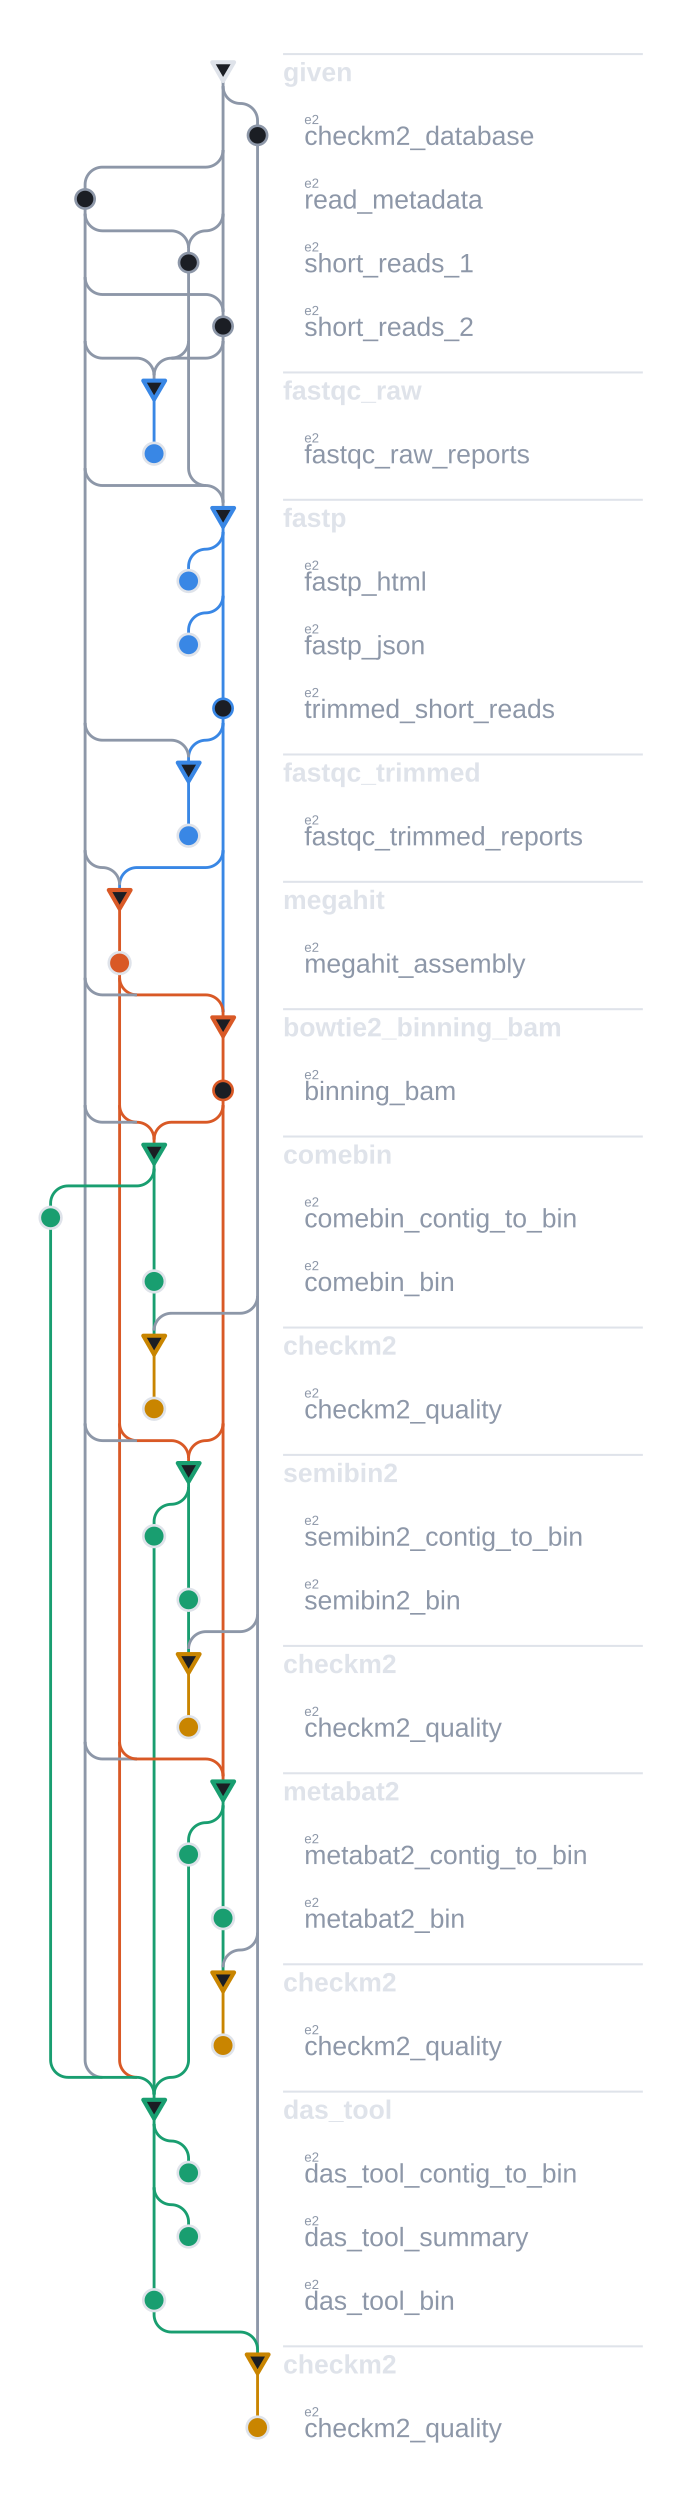
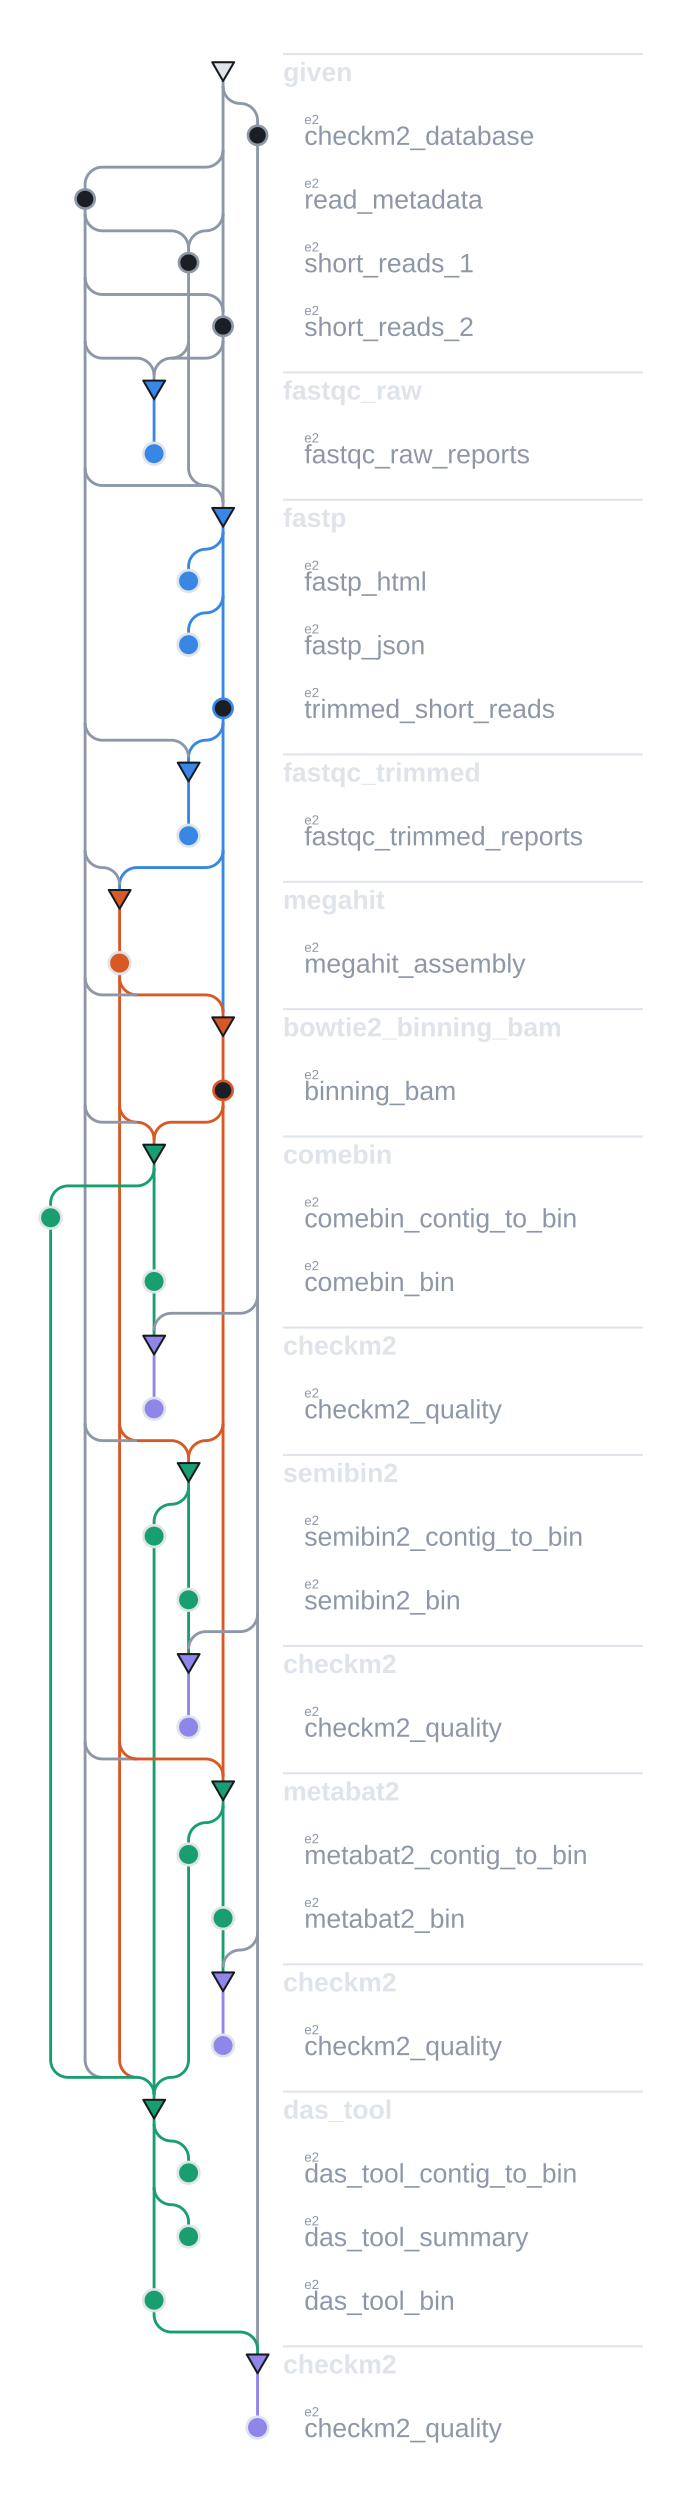
<svg xmlns="http://www.w3.org/2000/svg" width="334" height="1225" viewBox="0 0 334 1225">
  <g fill="none" stroke="#8D97A8" stroke-width="1.4" stroke-linejoin="round" stroke-linecap="butt">
    <path d="M 109.3,39.7 L 109.3,42.2 L 109.3,73.5 L 109.3,104.7 L 109.3,152.8 L 109.3,155.2" />
    <path d="M 109.3,164.6 L 109.3,167.1 L 109.3,246.3 L 109.3,248.9" />
    <path d="M 109.3,258.1 L 109.3,260.6 L 109.3,291.9 L 109.3,342.4" stroke="#3987e5" />
    <path d="M 109.3,351.8 L 109.3,354.2 L 109.3,416.6 L 109.3,495.9" stroke="#3987e5" />
    <path d="M 109.3,498.5 L 109.3,495.9 A 8.5,8.5 0 0 0 100.9,487.5 L 67.1,487.5 A 8.5,8.5 0 0 1 58.6,479.1" stroke="#d95926" />
    <path d="M 109.3,507.7 L 109.3,529.6" stroke="#d95926" />
    <path d="M 109.3,539.0 L 109.3,541.5 L 109.3,697.5 L 109.3,870.4 L 109.3,872.9" stroke="#d95926" />
    <path d="M 109.3,882.1 L 109.3,884.6 L 109.3,934.6" stroke="#199e70" />
    <path d="M 109.3,945.2 L 109.3,964.0 L 109.3,966.5" stroke="#199e70" />
-     <path d="M 109.3,975.7 L 109.3,997.0" stroke="#c98500" />
+     <path d="M 109.3,975.7 L 109.3,997.0" stroke="#9085e9" />
    <path d="M 126.2,61.6 L 126.2,59.1 A 8.4,8.4 0 0 0 117.8,50.7 A 8.4,8.4 0 0 1 109.3,42.2" />
    <path d="M 126.2,71.0 L 126.2,635.0 L 126.2,791.0 L 126.2,947.0 L 126.2,1151.2" />
    <path d="M 126.2,1153.7 L 126.2,1151.2 A 8.5,8.5 0 0 0 117.8,1142.7 L 84.0,1142.7 A 8.5,8.5 0 0 1 75.5,1134.2 L 75.5,1132.4" stroke="#199e70" />
-     <path d="M 126.2,1162.9 L 126.2,1184.2" stroke="#c98500" />
+     <path d="M 126.2,1162.9 L 126.2,1184.2" stroke="#9085e9" />
    <path d="M 41.7,92.8 L 41.7,90.3 A 8.5,8.5 0 0 1 50.2,81.9 L 100.9,81.9 A 8.5,8.5 0 0 0 109.3,73.5" />
    <path d="M 41.7,102.2 L 41.7,104.7 L 41.7,135.8 L 41.7,167.1 L 41.7,229.4 L 41.7,354.2 L 41.7,416.6 L 41.7,479.1 L 41.7,541.5 L 41.7,697.5 L 41.7,853.5 L 41.7,1009.5 A 8.5,8.5 0 0 0 50.2,1017.9" />
    <path d="M 92.4,124.0 L 92.4,121.5 A 8.5,8.5 0 0 1 100.9,113.1 A 8.5,8.5 0 0 0 109.3,104.7" />
    <path d="M 92.4,133.4 L 92.4,167.1 L 92.4,229.4 A 8.5,8.5 0 0 0 100.9,237.9" />
    <path d="M 92.4,279.4 L 92.4,277.6 A 8.5,8.5 0 0 1 100.9,269.1 A 8.5,8.5 0 0 0 109.3,260.6" stroke="#3987e5" />
    <path d="M 92.4,310.6 L 92.4,308.8 A 8.5,8.5 0 0 1 100.9,300.3 A 8.5,8.5 0 0 0 109.3,291.9" stroke="#3987e5" />
    <path d="M 92.4,373.7 L 92.4,371.1 A 8.5,8.5 0 0 1 100.9,362.7 A 8.5,8.5 0 0 0 109.3,354.2" stroke="#3987e5" />
    <path d="M 92.4,382.9 L 92.4,404.2" stroke="#3987e5" />
    <path d="M 92.4,716.9 L 92.4,714.4 A 8.5,8.5 0 0 0 84.0,705.9 L 67.1,705.9 A 8.5,8.5 0 0 1 58.6,697.5" stroke="#d95926" />
    <path d="M 92.4,726.1 L 92.4,728.6 L 92.4,778.6" stroke="#199e70" />
    <path d="M 92.4,789.2 L 92.4,808.0 L 92.4,810.5" stroke="#199e70" />
-     <path d="M 92.4,819.7 L 92.4,841.0" stroke="#c98500" />
+     <path d="M 92.4,819.7 L 92.4,841.0" stroke="#9085e9" />
    <path d="M 92.4,903.4 L 92.4,901.5 A 8.5,8.5 0 0 1 100.9,893.1 A 8.5,8.5 0 0 0 109.3,884.6" stroke="#199e70" />
    <path d="M 92.4,914.0 L 92.4,1009.5 A 8.5,8.5 0 0 1 84.0,1017.9 A 8.5,8.5 0 0 0 75.5,1026.3" stroke="#199e70" />
    <path d="M 92.4,1059.4 L 92.4,1057.5 A 8.5,8.5 0 0 0 84.0,1049.1 A 8.5,8.5 0 0 1 75.5,1040.7" stroke="#199e70" />
    <path d="M 92.4,1090.6 L 92.4,1088.8 A 8.5,8.5 0 0 0 84.0,1080.3 A 8.5,8.5 0 0 1 75.5,1071.8" stroke="#199e70" />
    <path d="M 75.5,186.5 L 75.5,183.9 A 8.5,8.5 0 0 0 67.1,175.5 L 50.2,175.5 A 8.5,8.5 0 0 1 41.7,167.1" />
    <path d="M 75.5,195.7 L 75.5,217.0" stroke="#3987e5" />
    <path d="M 75.5,560.9 L 75.5,558.4 A 8.4,8.4 0 0 0 67.1,549.9 A 8.4,8.4 0 0 1 58.6,541.5" stroke="#d95926" />
    <path d="M 75.5,570.1 L 75.5,572.6 L 75.5,622.6" stroke="#199e70" />
    <path d="M 75.5,633.2 L 75.5,652.0 L 75.5,654.5" stroke="#199e70" />
-     <path d="M 75.5,663.7 L 75.5,685.0" stroke="#c98500" />
+     <path d="M 75.5,663.7 L 75.5,685.0" stroke="#9085e9" />
    <path d="M 75.5,747.4 L 75.5,745.5 A 8.5,8.5 0 0 1 84.0,737.1 A 8.5,8.5 0 0 0 92.4,728.6" stroke="#199e70" />
    <path d="M 75.5,758.0 L 75.5,1026.3 L 75.5,1028.9" stroke="#199e70" />
    <path d="M 75.5,1038.1 L 75.5,1040.7 L 75.5,1071.8 L 75.5,1121.8" stroke="#199e70" />
    <path d="M 58.6,436.1 L 58.6,433.6 A 8.5,8.5 0 0 1 67.1,425.1 L 100.9,425.1 A 8.5,8.5 0 0 0 109.3,416.6" stroke="#3987e5" />
    <path d="M 58.6,445.3 L 58.6,466.6" stroke="#d95926" />
    <path d="M 58.6,477.2 L 58.6,479.1 L 58.6,541.5 L 58.6,697.5 L 58.6,853.5 L 58.6,1009.5 A 8.4,8.4 0 0 0 67.1,1017.9" stroke="#d95926" />
    <path d="M 67.1,487.5 L 50.2,487.5 A 8.5,8.5 0 0 1 41.7,479.1" />
    <path d="M 67.1,549.9 L 50.2,549.9 A 8.5,8.5 0 0 1 41.7,541.5" />
    <path d="M 67.1,705.9 L 50.2,705.9 A 8.5,8.5 0 0 1 41.7,697.5" />
    <path d="M 67.1,861.9 L 50.2,861.9 A 8.5,8.5 0 0 1 41.7,853.5" />
    <path d="M 24.8,591.4 L 24.8,589.5 A 8.5,8.5 0 0 1 33.3,581.1 L 67.1,581.1 A 8.5,8.5 0 0 0 75.5,572.6" stroke="#199e70" />
    <path d="M 24.8,602.0 L 24.8,1009.5 A 8.5,8.5 0 0 0 33.3,1017.9 L 50.2,1017.9 L 67.1,1017.9 A 8.5,8.5 0 0 1 75.5,1026.3" stroke="#199e70" />
    <path d="M 126.2,635.0 A 8.5,8.5 0 0 1 117.8,643.5 L 84.0,643.5 A 8.5,8.5 0 0 0 75.5,652.0" />
    <path d="M 126.2,791.0 A 8.5,8.5 0 0 1 117.8,799.5 L 100.9,799.5 A 8.5,8.5 0 0 0 92.4,808.0" />
    <path d="M 126.2,947.0 A 8.4,8.4 0 0 1 117.8,955.5 A 8.4,8.4 0 0 0 109.3,964.0" />
    <path d="M 41.7,104.7 A 8.5,8.5 0 0 0 50.2,113.1 L 84.0,113.1 A 8.5,8.5 0 0 1 92.4,121.5" />
    <path d="M 41.7,135.8 A 8.5,8.5 0 0 0 50.2,144.3 L 100.9,144.3 A 8.5,8.5 0 0 1 109.3,152.8" />
    <path d="M 41.7,229.4 A 8.5,8.5 0 0 0 50.2,237.9 L 100.9,237.9 A 8.5,8.5 0 0 1 109.3,246.3" />
    <path d="M 41.7,354.2 A 8.5,8.5 0 0 0 50.2,362.7 L 84.0,362.7 A 8.5,8.5 0 0 1 92.4,371.1" />
    <path d="M 41.7,416.6 A 8.4,8.4 0 0 0 50.2,425.1 A 8.4,8.4 0 0 1 58.6,433.6" />
    <path d="M 109.3,870.4 A 8.5,8.5 0 0 0 100.9,861.9 L 67.1,861.9 A 8.5,8.5 0 0 1 58.6,853.5" stroke="#d95926" />
    <path d="M 92.4,167.1 A 8.5,8.5 0 0 1 84.0,175.5" />
    <path d="M 75.5,183.9 A 8.5,8.5 0 0 1 84.0,175.5 L 100.9,175.5 A 8.5,8.5 0 0 0 109.3,167.1" />
    <path d="M 109.3,541.5 A 8.5,8.5 0 0 1 100.9,549.9 L 84.0,549.9 A 8.5,8.5 0 0 0 75.5,558.4" stroke="#d95926" />
    <path d="M 109.3,697.5 A 8.5,8.5 0 0 1 100.9,705.9 A 8.5,8.5 0 0 0 92.4,714.4" stroke="#d95926" />
  </g>
  <g>
-     <polygon points="104.0,30.5 114.7,30.5 109.3,39.7" fill="#1B1E24" stroke="#DFE3EA" stroke-width="2.0" stroke-linejoin="round" />
+     <polygon points="104.0,30.5 114.7,30.5 109.3,39.7" fill="#dfe3ea" stroke="#171b21" stroke-width="1.0" stroke-linejoin="round" />
    <line x1="138.7" y1="26.5" x2="315.0" y2="26.5" stroke="#DFE3EA" stroke-width="1" />
    <text x="138.7" y="39.8" font-family="Arial" font-size="13" fill="#DFE3EA" font-weight="600" text-anchor="start">given</text>
  </g>
  <g>
    <circle cx="126.2" cy="66.3" r="4.7" fill="#1B1E24" stroke="#8D97A8" stroke-width="1.3" />
    <text x="149.1" y="60.8" font-family="Arial" font-size="6.5" fill="#8D97A8" text-anchor="start">e2</text>
    <text x="149.1" y="71.0" font-family="Arial" font-size="13" fill="#8D97A8" font-weight="normal" text-anchor="start">checkm2_database</text>
  </g>
  <g>
    <circle cx="41.7" cy="97.5" r="4.7" fill="#1B1E24" stroke="#8D97A8" stroke-width="1.3" />
    <text x="149.1" y="92.0" font-family="Arial" font-size="6.5" fill="#8D97A8" text-anchor="start">e2</text>
    <text x="149.1" y="102.2" font-family="Arial" font-size="13" fill="#8D97A8" font-weight="normal" text-anchor="start">read_metadata</text>
  </g>
  <g>
    <circle cx="92.4" cy="128.7" r="4.7" fill="#1B1E24" stroke="#8D97A8" stroke-width="1.3" />
    <text x="149.1" y="123.2" font-family="Arial" font-size="6.5" fill="#8D97A8" text-anchor="start">e2</text>
    <text x="149.1" y="133.4" font-family="Arial" font-size="13" fill="#8D97A8" font-weight="normal" text-anchor="start">short_reads_1</text>
  </g>
  <g>
    <circle cx="109.3" cy="159.9" r="4.7" fill="#1B1E24" stroke="#8D97A8" stroke-width="1.3" />
    <text x="149.1" y="154.4" font-family="Arial" font-size="6.5" fill="#8D97A8" text-anchor="start">e2</text>
    <text x="149.1" y="164.6" font-family="Arial" font-size="13" fill="#8D97A8" font-weight="normal" text-anchor="start">short_reads_2</text>
  </g>
  <g>
-     <polygon points="70.2,186.5 80.9,186.5 75.5,195.7" fill="#1B1E24" stroke="#3987e5" stroke-width="2.0" stroke-linejoin="round" />
+     <polygon points="70.2,186.5 80.9,186.5 75.5,195.7" fill="#3987e5" stroke="#171b21" stroke-width="1.0" stroke-linejoin="round" />
    <line x1="138.7" y1="182.5" x2="315.0" y2="182.5" stroke="#DFE3EA" stroke-width="1" />
    <text x="138.7" y="195.8" font-family="Arial" font-size="13" fill="#DFE3EA" font-weight="600" text-anchor="start">fastqc_raw</text>
  </g>
  <g>
    <circle cx="75.5" cy="222.3" r="5.3" fill="#3987e5" stroke="#DFE3EA" stroke-width="1.3" />
    <text x="149.1" y="216.8" font-family="Arial" font-size="6.5" fill="#8D97A8" text-anchor="start">e2</text>
    <text x="149.1" y="227.0" font-family="Arial" font-size="13" fill="#8D97A8" font-weight="normal" text-anchor="start">fastqc_raw_reports</text>
  </g>
  <g>
-     <polygon points="104.0,248.9 114.7,248.9 109.3,258.1" fill="#1B1E24" stroke="#3987e5" stroke-width="2.0" stroke-linejoin="round" />
+     <polygon points="104.0,248.9 114.7,248.9 109.3,258.1" fill="#3987e5" stroke="#171b21" stroke-width="1.0" stroke-linejoin="round" />
    <line x1="138.7" y1="244.9" x2="315.0" y2="244.9" stroke="#DFE3EA" stroke-width="1" />
    <text x="138.7" y="258.2" font-family="Arial" font-size="13" fill="#DFE3EA" font-weight="600" text-anchor="start">fastp</text>
  </g>
  <g>
    <circle cx="92.4" cy="284.7" r="5.3" fill="#3987e5" stroke="#DFE3EA" stroke-width="1.3" />
    <text x="149.1" y="279.2" font-family="Arial" font-size="6.5" fill="#8D97A8" text-anchor="start">e2</text>
    <text x="149.1" y="289.4" font-family="Arial" font-size="13" fill="#8D97A8" font-weight="normal" text-anchor="start">fastp_html</text>
  </g>
  <g>
    <circle cx="92.4" cy="315.9" r="5.3" fill="#3987e5" stroke="#DFE3EA" stroke-width="1.3" />
    <text x="149.1" y="310.4" font-family="Arial" font-size="6.5" fill="#8D97A8" text-anchor="start">e2</text>
    <text x="149.1" y="320.6" font-family="Arial" font-size="13" fill="#8D97A8" font-weight="normal" text-anchor="start">fastp_json</text>
  </g>
  <g>
    <circle cx="109.3" cy="347.1" r="4.7" fill="#1B1E24" stroke="#3987e5" stroke-width="1.3" />
    <text x="149.1" y="341.6" font-family="Arial" font-size="6.5" fill="#8D97A8" text-anchor="start">e2</text>
    <text x="149.1" y="351.8" font-family="Arial" font-size="13" fill="#8D97A8" font-weight="normal" text-anchor="start">trimmed_short_reads</text>
  </g>
  <g>
-     <polygon points="87.1,373.7 97.8,373.7 92.4,382.9" fill="#1B1E24" stroke="#3987e5" stroke-width="2.0" stroke-linejoin="round" />
+     <polygon points="87.1,373.7 97.8,373.7 92.4,382.9" fill="#3987e5" stroke="#171b21" stroke-width="1.0" stroke-linejoin="round" />
    <line x1="138.7" y1="369.7" x2="315.0" y2="369.7" stroke="#DFE3EA" stroke-width="1" />
    <text x="138.7" y="383.0" font-family="Arial" font-size="13" fill="#DFE3EA" font-weight="600" text-anchor="start">fastqc_trimmed</text>
  </g>
  <g>
    <circle cx="92.4" cy="409.5" r="5.3" fill="#3987e5" stroke="#DFE3EA" stroke-width="1.3" />
    <text x="149.1" y="404.0" font-family="Arial" font-size="6.5" fill="#8D97A8" text-anchor="start">e2</text>
    <text x="149.1" y="414.2" font-family="Arial" font-size="13" fill="#8D97A8" font-weight="normal" text-anchor="start">fastqc_trimmed_reports</text>
  </g>
  <g>
-     <polygon points="53.3,436.1 64.0,436.1 58.6,445.3" fill="#1B1E24" stroke="#d95926" stroke-width="2.0" stroke-linejoin="round" />
+     <polygon points="53.3,436.1 64.0,436.1 58.6,445.3" fill="#d95926" stroke="#171b21" stroke-width="1.0" stroke-linejoin="round" />
    <line x1="138.7" y1="432.1" x2="315.0" y2="432.1" stroke="#DFE3EA" stroke-width="1" />
    <text x="138.7" y="445.4" font-family="Arial" font-size="13" fill="#DFE3EA" font-weight="600" text-anchor="start">megahit</text>
  </g>
  <g>
    <circle cx="58.6" cy="471.9" r="5.3" fill="#d95926" stroke="#DFE3EA" stroke-width="1.3" />
    <text x="149.1" y="466.4" font-family="Arial" font-size="6.5" fill="#8D97A8" text-anchor="start">e2</text>
    <text x="149.1" y="476.6" font-family="Arial" font-size="13" fill="#8D97A8" font-weight="normal" text-anchor="start">megahit_assembly</text>
  </g>
  <g>
-     <polygon points="104.0,498.5 114.7,498.5 109.3,507.7" fill="#1B1E24" stroke="#d95926" stroke-width="2.0" stroke-linejoin="round" />
+     <polygon points="104.0,498.5 114.7,498.5 109.3,507.7" fill="#d95926" stroke="#171b21" stroke-width="1.0" stroke-linejoin="round" />
    <line x1="138.7" y1="494.5" x2="315.0" y2="494.5" stroke="#DFE3EA" stroke-width="1" />
    <text x="138.7" y="507.8" font-family="Arial" font-size="13" fill="#DFE3EA" font-weight="600" text-anchor="start">bowtie2_binning_bam</text>
  </g>
  <g>
    <circle cx="109.3" cy="534.3" r="4.7" fill="#1B1E24" stroke="#d95926" stroke-width="1.3" />
    <text x="149.1" y="528.8" font-family="Arial" font-size="6.5" fill="#8D97A8" text-anchor="start">e2</text>
    <text x="149.1" y="539.0" font-family="Arial" font-size="13" fill="#8D97A8" font-weight="normal" text-anchor="start">binning_bam</text>
  </g>
  <g>
-     <polygon points="70.2,560.9 80.9,560.9 75.5,570.1" fill="#1B1E24" stroke="#199e70" stroke-width="2.0" stroke-linejoin="round" />
+     <polygon points="70.2,560.9 80.9,560.9 75.5,570.1" fill="#199e70" stroke="#171b21" stroke-width="1.0" stroke-linejoin="round" />
    <line x1="138.7" y1="556.9" x2="315.0" y2="556.9" stroke="#DFE3EA" stroke-width="1" />
    <text x="138.7" y="570.2" font-family="Arial" font-size="13" fill="#DFE3EA" font-weight="600" text-anchor="start">comebin</text>
  </g>
  <g>
    <circle cx="24.8" cy="596.7" r="5.3" fill="#199e70" stroke="#DFE3EA" stroke-width="1.3" />
    <text x="149.1" y="591.2" font-family="Arial" font-size="6.5" fill="#8D97A8" text-anchor="start">e2</text>
    <text x="149.1" y="601.4" font-family="Arial" font-size="13" fill="#8D97A8" font-weight="normal" text-anchor="start">comebin_contig_to_bin</text>
  </g>
  <g>
    <circle cx="75.5" cy="627.9" r="5.3" fill="#199e70" stroke="#DFE3EA" stroke-width="1.3" />
    <text x="149.1" y="622.4" font-family="Arial" font-size="6.5" fill="#8D97A8" text-anchor="start">e2</text>
    <text x="149.1" y="632.6" font-family="Arial" font-size="13" fill="#8D97A8" font-weight="normal" text-anchor="start">comebin_bin</text>
  </g>
  <g>
-     <polygon points="70.2,654.5 80.9,654.5 75.5,663.7" fill="#1B1E24" stroke="#c98500" stroke-width="2.0" stroke-linejoin="round" />
+     <polygon points="70.2,654.5 80.9,654.5 75.5,663.7" fill="#9085e9" stroke="#171b21" stroke-width="1.0" stroke-linejoin="round" />
    <line x1="138.7" y1="650.5" x2="315.0" y2="650.5" stroke="#DFE3EA" stroke-width="1" />
    <text x="138.7" y="663.8" font-family="Arial" font-size="13" fill="#DFE3EA" font-weight="600" text-anchor="start">checkm2</text>
  </g>
  <g>
-     <circle cx="75.5" cy="690.3" r="5.3" fill="#c98500" stroke="#DFE3EA" stroke-width="1.3" />
+     <circle cx="75.5" cy="690.3" r="5.3" fill="#9085e9" stroke="#DFE3EA" stroke-width="1.3" />
    <text x="149.1" y="684.8" font-family="Arial" font-size="6.5" fill="#8D97A8" text-anchor="start">e2</text>
    <text x="149.1" y="695.0" font-family="Arial" font-size="13" fill="#8D97A8" font-weight="normal" text-anchor="start">checkm2_quality</text>
  </g>
  <g>
-     <polygon points="87.1,716.9 97.8,716.9 92.4,726.1" fill="#1B1E24" stroke="#199e70" stroke-width="2.0" stroke-linejoin="round" />
+     <polygon points="87.1,716.9 97.8,716.9 92.4,726.1" fill="#199e70" stroke="#171b21" stroke-width="1.0" stroke-linejoin="round" />
    <line x1="138.7" y1="712.9" x2="315.0" y2="712.9" stroke="#DFE3EA" stroke-width="1" />
    <text x="138.7" y="726.2" font-family="Arial" font-size="13" fill="#DFE3EA" font-weight="600" text-anchor="start">semibin2</text>
  </g>
  <g>
    <circle cx="75.5" cy="752.7" r="5.3" fill="#199e70" stroke="#DFE3EA" stroke-width="1.3" />
    <text x="149.1" y="747.2" font-family="Arial" font-size="6.5" fill="#8D97A8" text-anchor="start">e2</text>
    <text x="149.1" y="757.4" font-family="Arial" font-size="13" fill="#8D97A8" font-weight="normal" text-anchor="start">semibin2_contig_to_bin</text>
  </g>
  <g>
    <circle cx="92.4" cy="783.9" r="5.3" fill="#199e70" stroke="#DFE3EA" stroke-width="1.3" />
    <text x="149.1" y="778.4" font-family="Arial" font-size="6.5" fill="#8D97A8" text-anchor="start">e2</text>
    <text x="149.1" y="788.6" font-family="Arial" font-size="13" fill="#8D97A8" font-weight="normal" text-anchor="start">semibin2_bin</text>
  </g>
  <g>
-     <polygon points="87.1,810.5 97.8,810.5 92.4,819.7" fill="#1B1E24" stroke="#c98500" stroke-width="2.0" stroke-linejoin="round" />
+     <polygon points="87.1,810.5 97.8,810.5 92.4,819.7" fill="#9085e9" stroke="#171b21" stroke-width="1.0" stroke-linejoin="round" />
    <line x1="138.7" y1="806.5" x2="315.0" y2="806.5" stroke="#DFE3EA" stroke-width="1" />
    <text x="138.7" y="819.8" font-family="Arial" font-size="13" fill="#DFE3EA" font-weight="600" text-anchor="start">checkm2</text>
  </g>
  <g>
-     <circle cx="92.4" cy="846.3" r="5.3" fill="#c98500" stroke="#DFE3EA" stroke-width="1.3" />
+     <circle cx="92.4" cy="846.3" r="5.3" fill="#9085e9" stroke="#DFE3EA" stroke-width="1.3" />
    <text x="149.1" y="840.8" font-family="Arial" font-size="6.5" fill="#8D97A8" text-anchor="start">e2</text>
    <text x="149.1" y="851.0" font-family="Arial" font-size="13" fill="#8D97A8" font-weight="normal" text-anchor="start">checkm2_quality</text>
  </g>
  <g>
-     <polygon points="104.0,872.9 114.7,872.9 109.3,882.1" fill="#1B1E24" stroke="#199e70" stroke-width="2.0" stroke-linejoin="round" />
+     <polygon points="104.0,872.9 114.7,872.9 109.3,882.1" fill="#199e70" stroke="#171b21" stroke-width="1.0" stroke-linejoin="round" />
    <line x1="138.7" y1="868.9" x2="315.0" y2="868.9" stroke="#DFE3EA" stroke-width="1" />
    <text x="138.7" y="882.2" font-family="Arial" font-size="13" fill="#DFE3EA" font-weight="600" text-anchor="start">metabat2</text>
  </g>
  <g>
    <circle cx="92.4" cy="908.7" r="5.3" fill="#199e70" stroke="#DFE3EA" stroke-width="1.3" />
    <text x="149.1" y="903.2" font-family="Arial" font-size="6.5" fill="#8D97A8" text-anchor="start">e2</text>
    <text x="149.1" y="913.4" font-family="Arial" font-size="13" fill="#8D97A8" font-weight="normal" text-anchor="start">metabat2_contig_to_bin</text>
  </g>
  <g>
    <circle cx="109.3" cy="939.9" r="5.3" fill="#199e70" stroke="#DFE3EA" stroke-width="1.3" />
    <text x="149.1" y="934.4" font-family="Arial" font-size="6.5" fill="#8D97A8" text-anchor="start">e2</text>
    <text x="149.1" y="944.6" font-family="Arial" font-size="13" fill="#8D97A8" font-weight="normal" text-anchor="start">metabat2_bin</text>
  </g>
  <g>
-     <polygon points="104.0,966.5 114.7,966.5 109.3,975.7" fill="#1B1E24" stroke="#c98500" stroke-width="2.0" stroke-linejoin="round" />
+     <polygon points="104.0,966.5 114.7,966.5 109.3,975.7" fill="#9085e9" stroke="#171b21" stroke-width="1.0" stroke-linejoin="round" />
    <line x1="138.7" y1="962.5" x2="315.0" y2="962.5" stroke="#DFE3EA" stroke-width="1" />
    <text x="138.7" y="975.8" font-family="Arial" font-size="13" fill="#DFE3EA" font-weight="600" text-anchor="start">checkm2</text>
  </g>
  <g>
-     <circle cx="109.3" cy="1002.3" r="5.3" fill="#c98500" stroke="#DFE3EA" stroke-width="1.3" />
+     <circle cx="109.3" cy="1002.3" r="5.3" fill="#9085e9" stroke="#DFE3EA" stroke-width="1.3" />
    <text x="149.1" y="996.8" font-family="Arial" font-size="6.5" fill="#8D97A8" text-anchor="start">e2</text>
    <text x="149.1" y="1007.0" font-family="Arial" font-size="13" fill="#8D97A8" font-weight="normal" text-anchor="start">checkm2_quality</text>
  </g>
  <g>
-     <polygon points="70.2,1028.9 80.9,1028.9 75.5,1038.1" fill="#1B1E24" stroke="#199e70" stroke-width="2.0" stroke-linejoin="round" />
+     <polygon points="70.2,1028.9 80.9,1028.9 75.5,1038.1" fill="#199e70" stroke="#171b21" stroke-width="1.0" stroke-linejoin="round" />
    <line x1="138.7" y1="1024.9" x2="315.0" y2="1024.9" stroke="#DFE3EA" stroke-width="1" />
    <text x="138.7" y="1038.2" font-family="Arial" font-size="13" fill="#DFE3EA" font-weight="600" text-anchor="start">das_tool</text>
  </g>
  <g>
    <circle cx="92.4" cy="1064.7" r="5.3" fill="#199e70" stroke="#DFE3EA" stroke-width="1.3" />
    <text x="149.1" y="1059.2" font-family="Arial" font-size="6.5" fill="#8D97A8" text-anchor="start">e2</text>
    <text x="149.1" y="1069.4" font-family="Arial" font-size="13" fill="#8D97A8" font-weight="normal" text-anchor="start">das_tool_contig_to_bin</text>
  </g>
  <g>
    <circle cx="92.4" cy="1095.9" r="5.3" fill="#199e70" stroke="#DFE3EA" stroke-width="1.3" />
    <text x="149.1" y="1090.4" font-family="Arial" font-size="6.5" fill="#8D97A8" text-anchor="start">e2</text>
    <text x="149.1" y="1100.6" font-family="Arial" font-size="13" fill="#8D97A8" font-weight="normal" text-anchor="start">das_tool_summary</text>
  </g>
  <g>
    <circle cx="75.5" cy="1127.1" r="5.3" fill="#199e70" stroke="#DFE3EA" stroke-width="1.3" />
    <text x="149.1" y="1121.6" font-family="Arial" font-size="6.5" fill="#8D97A8" text-anchor="start">e2</text>
    <text x="149.1" y="1131.8" font-family="Arial" font-size="13" fill="#8D97A8" font-weight="normal" text-anchor="start">das_tool_bin</text>
  </g>
  <g>
-     <polygon points="120.9,1153.7 131.6,1153.7 126.2,1162.9" fill="#1B1E24" stroke="#c98500" stroke-width="2.0" stroke-linejoin="round" />
+     <polygon points="120.9,1153.7 131.6,1153.7 126.2,1162.9" fill="#9085e9" stroke="#171b21" stroke-width="1.0" stroke-linejoin="round" />
    <line x1="138.7" y1="1149.7" x2="315.0" y2="1149.7" stroke="#DFE3EA" stroke-width="1" />
    <text x="138.7" y="1163.0" font-family="Arial" font-size="13" fill="#DFE3EA" font-weight="600" text-anchor="start">checkm2</text>
  </g>
  <g>
-     <circle cx="126.2" cy="1189.5" r="5.3" fill="#c98500" stroke="#DFE3EA" stroke-width="1.3" />
+     <circle cx="126.2" cy="1189.5" r="5.3" fill="#9085e9" stroke="#DFE3EA" stroke-width="1.3" />
    <text x="149.1" y="1184.0" font-family="Arial" font-size="6.5" fill="#8D97A8" text-anchor="start">e2</text>
    <text x="149.1" y="1194.2" font-family="Arial" font-size="13" fill="#8D97A8" font-weight="normal" text-anchor="start">checkm2_quality</text>
  </g>
</svg>
